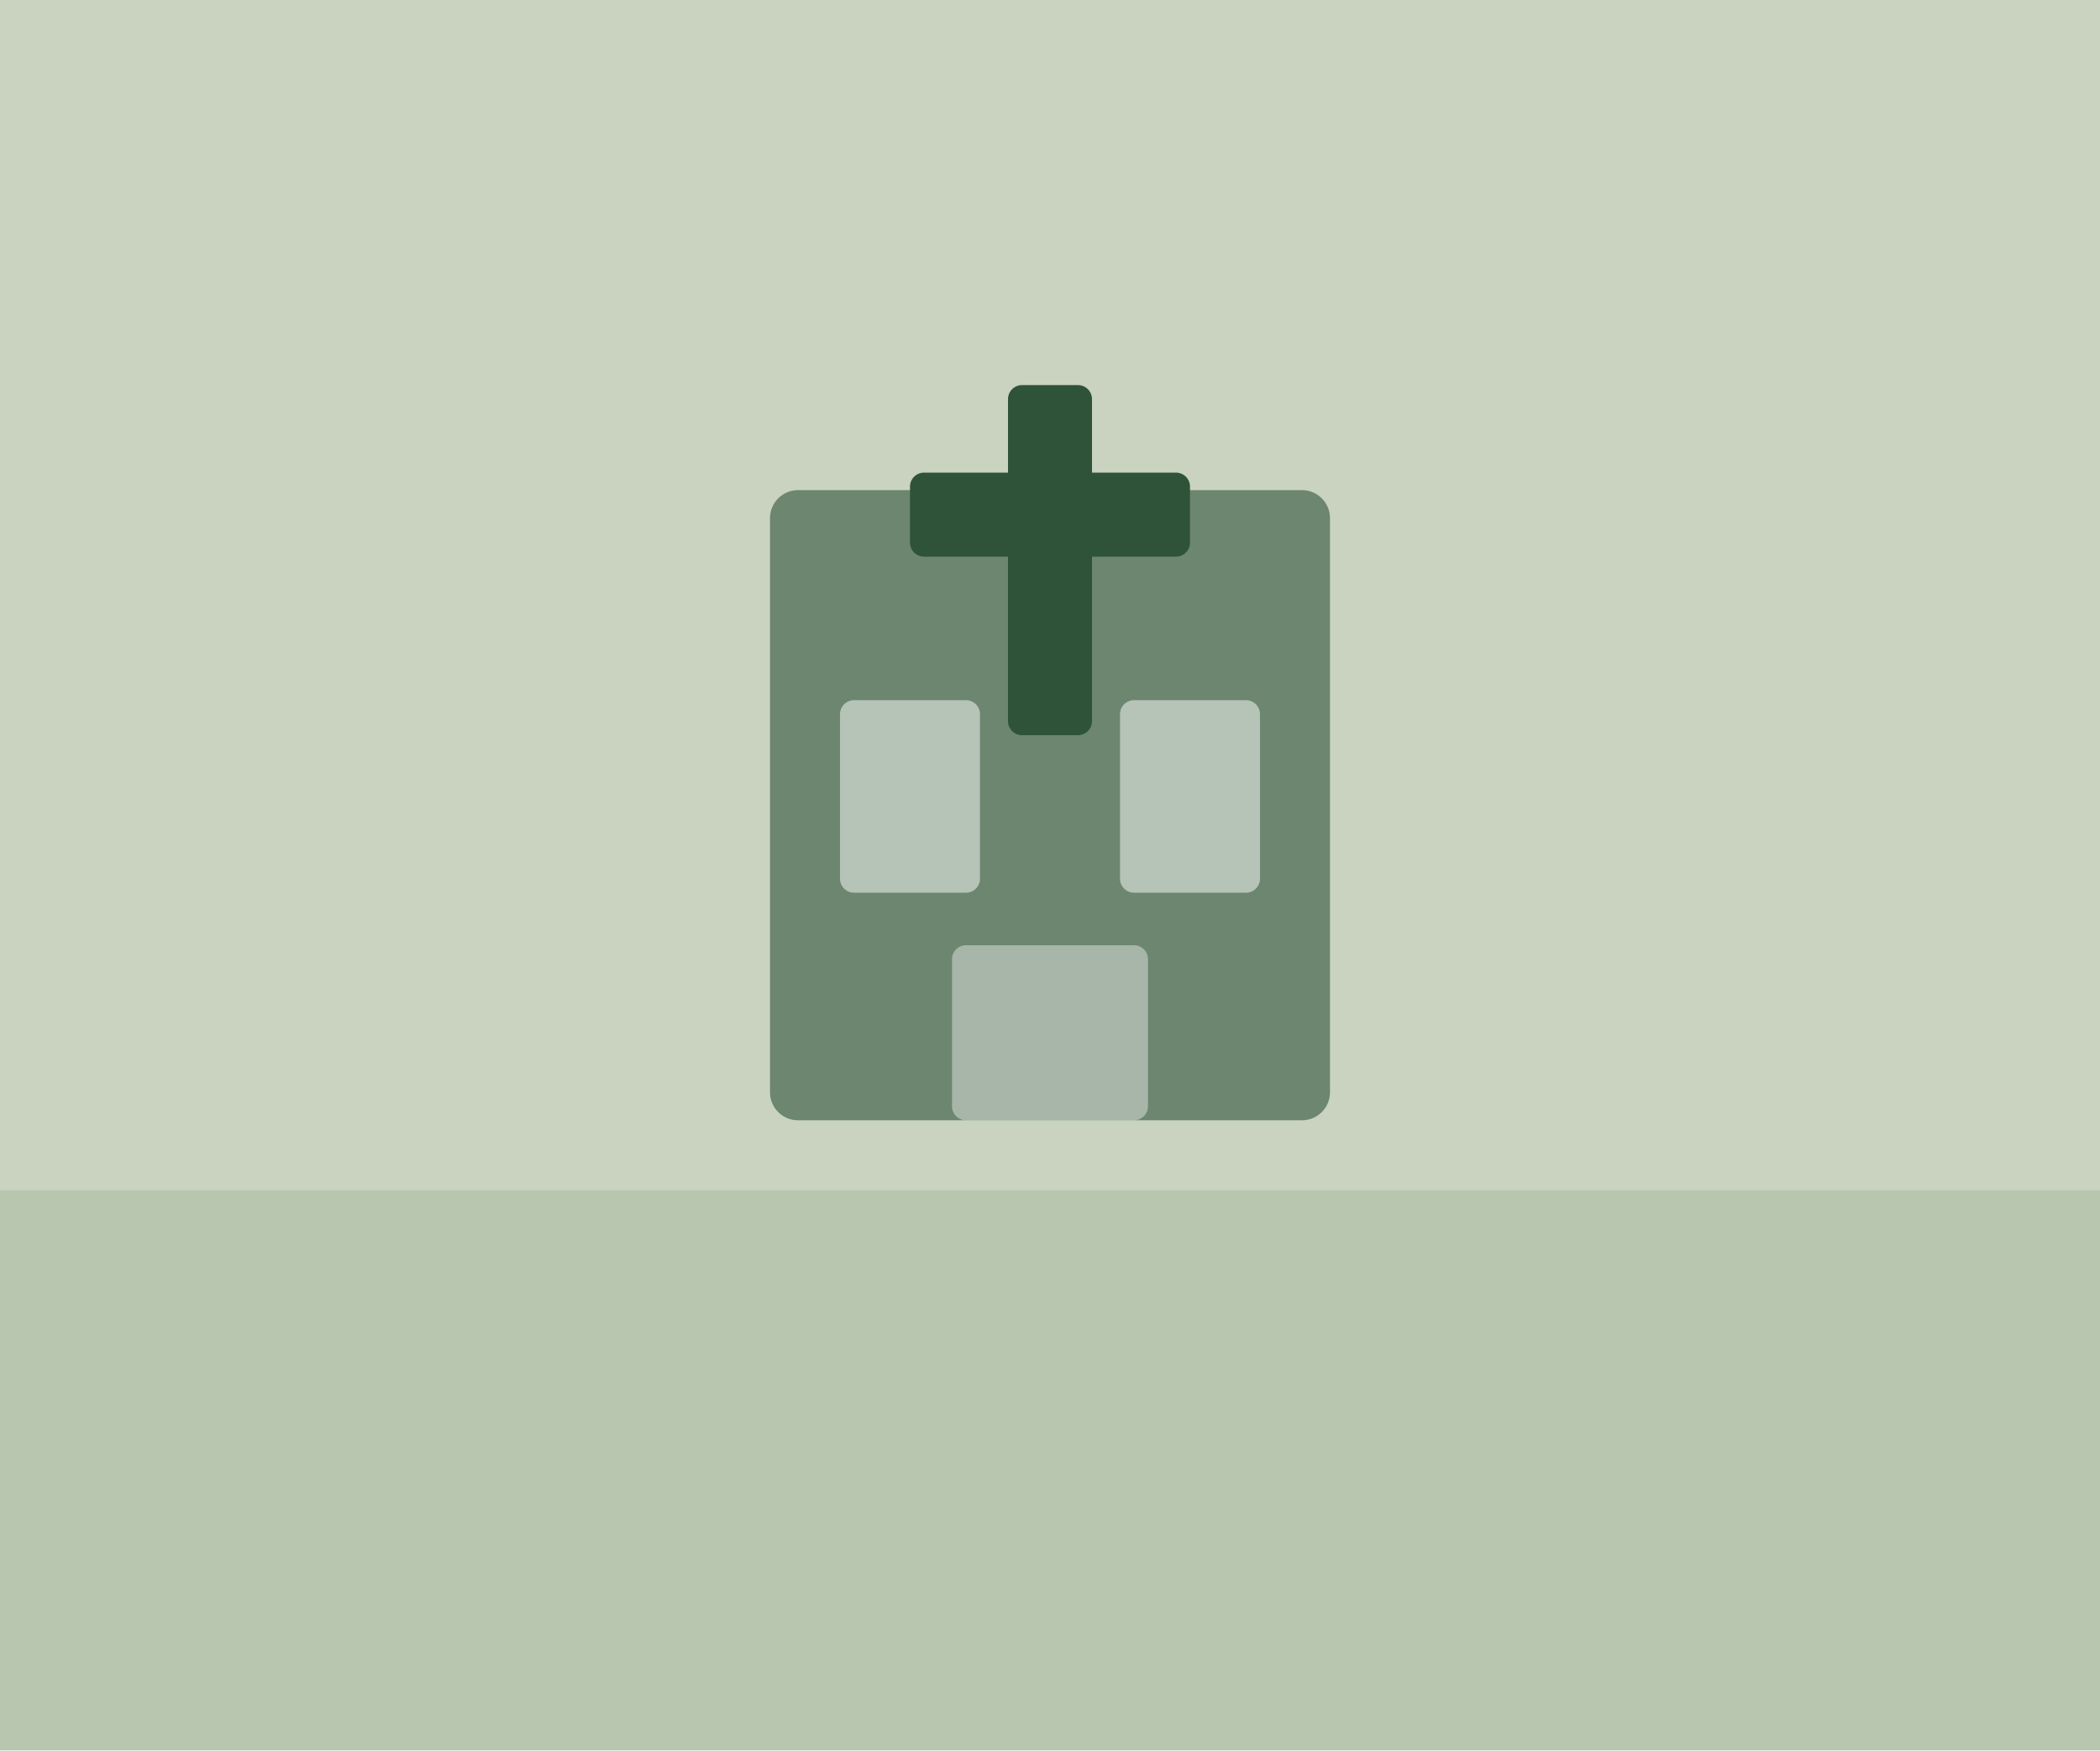
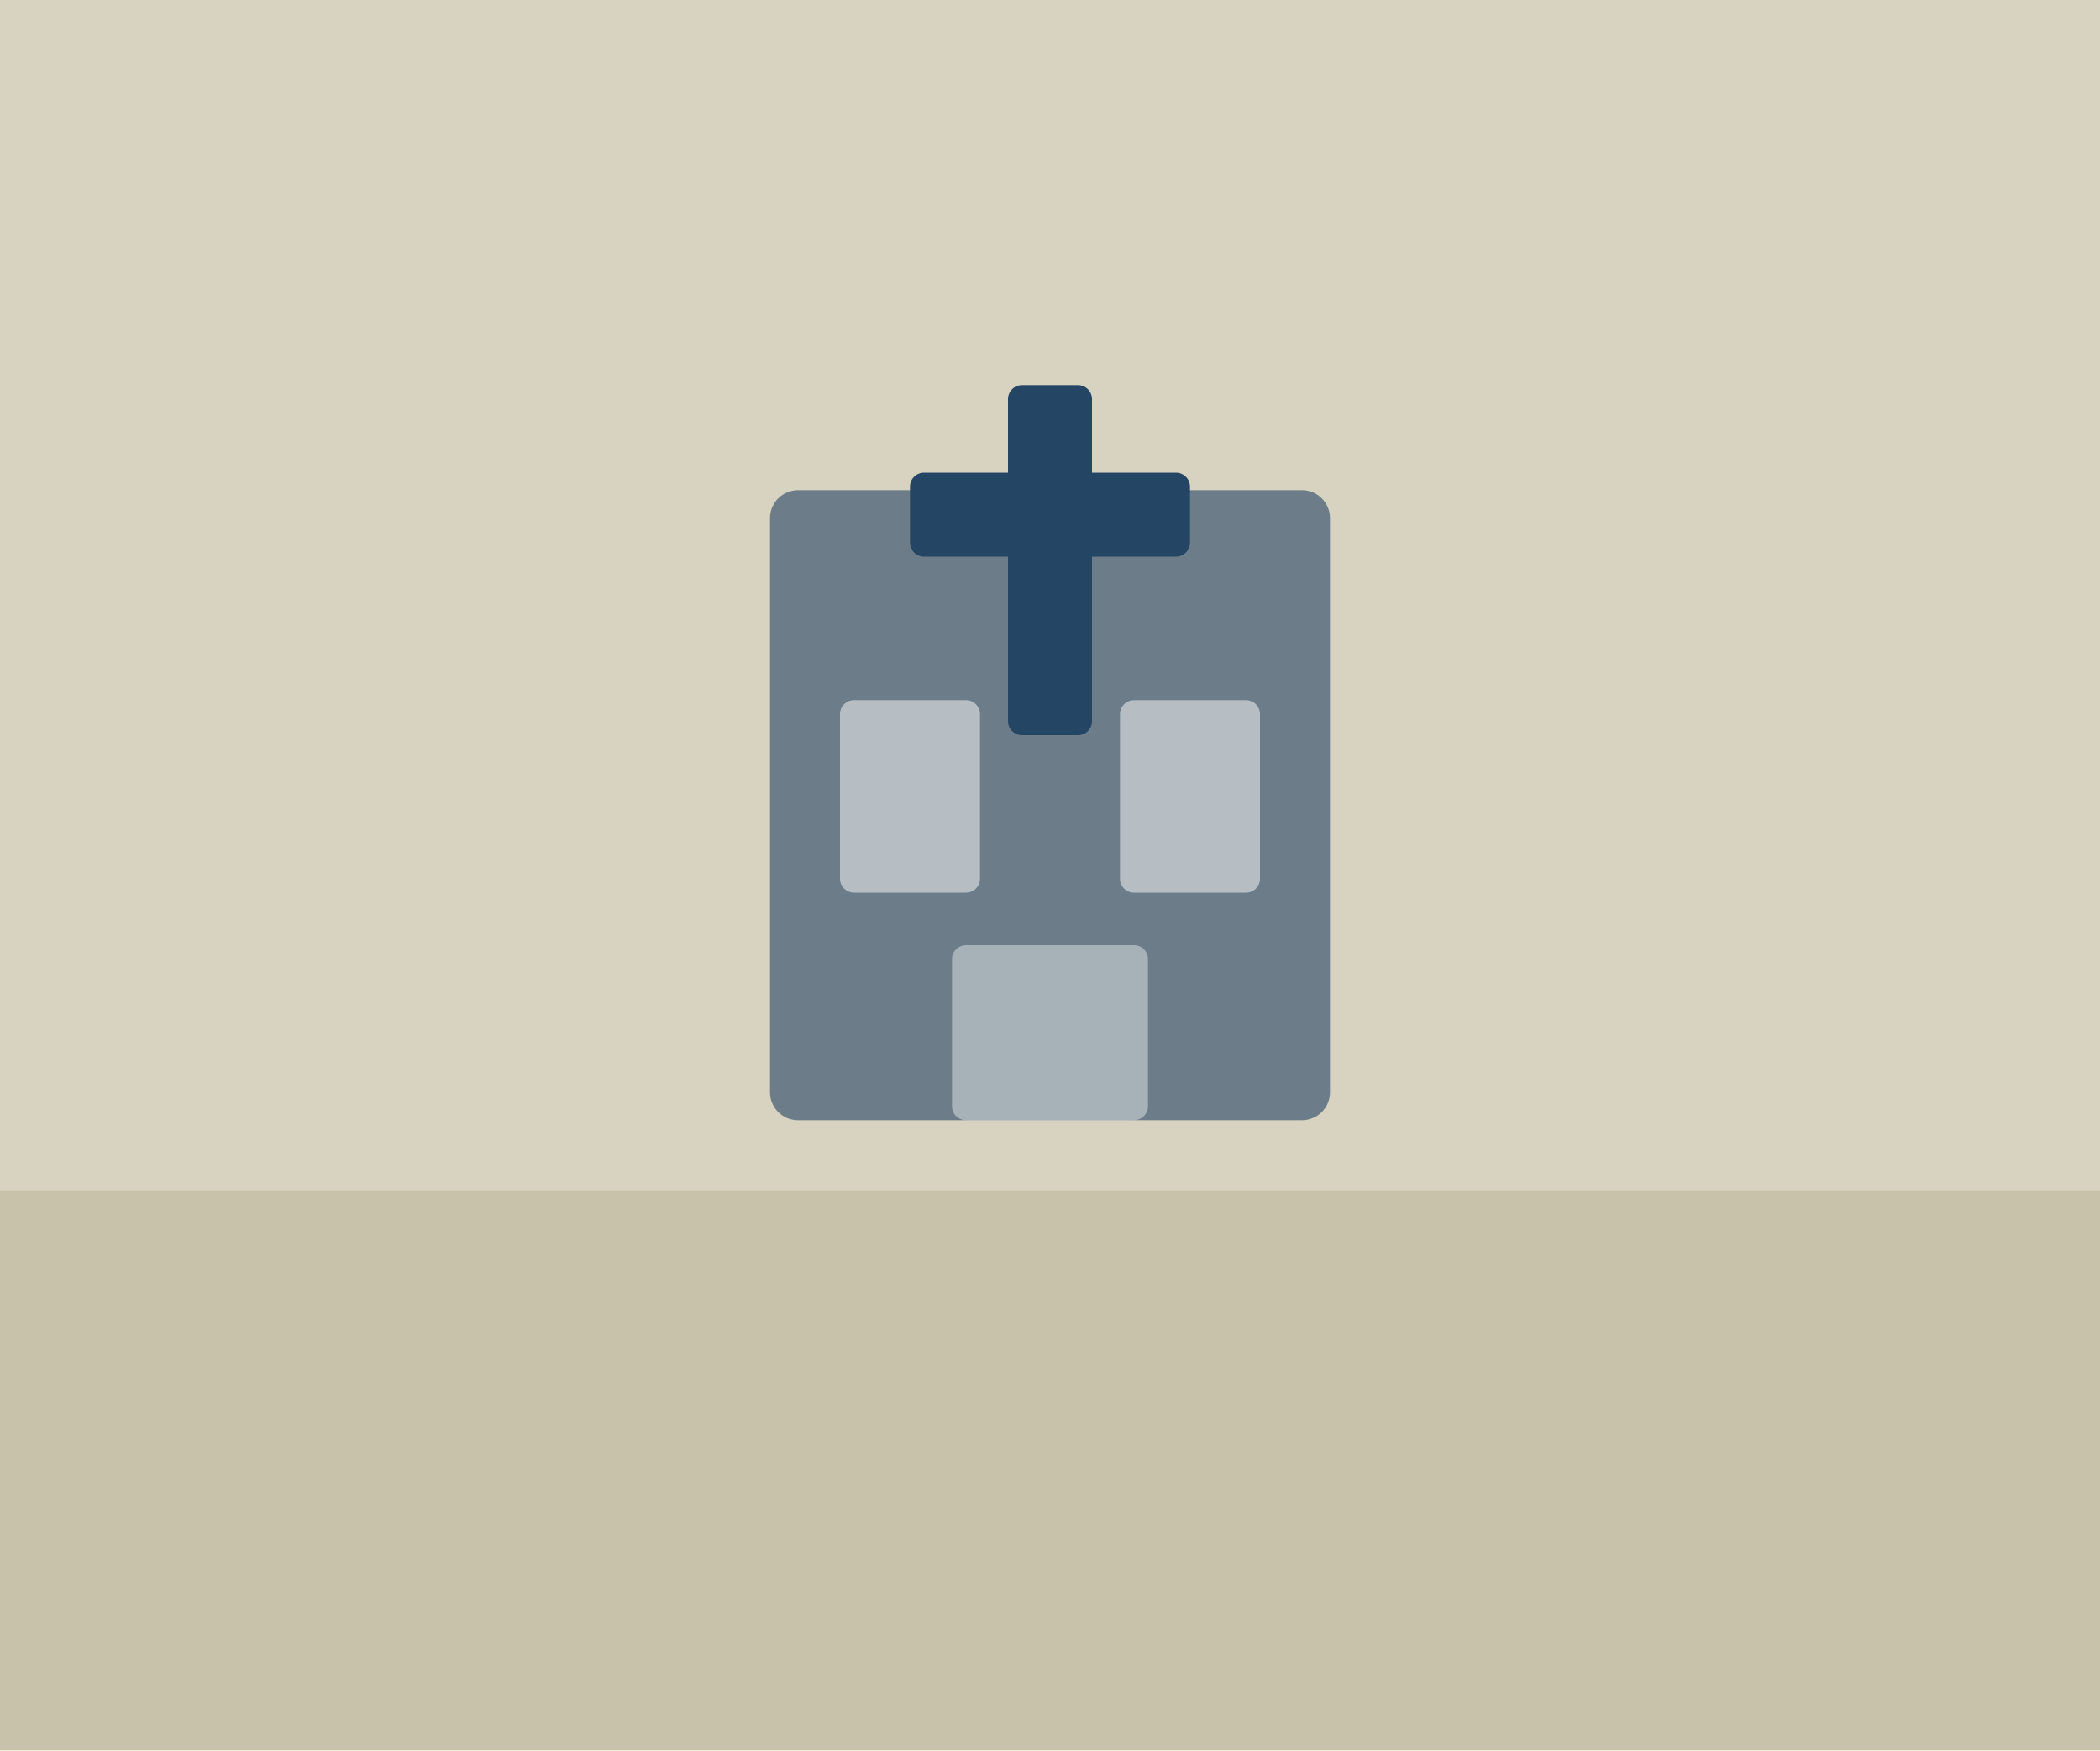
<svg xmlns="http://www.w3.org/2000/svg" viewBox="0 0 600 500" preserveAspectRatio="xMidYMid slice" role="img" aria-label="Church photo placeholder">
-   <rect width="600" height="500" fill="#c9d3c0" />
-   <rect x="220" y="140" width="160" height="180" rx="8" fill="#2E5339" opacity="0.6" />
-   <rect x="288" y="110" width="24" height="100" rx="4" fill="#2E5339" />
-   <rect x="260" y="135" width="80" height="24" rx="4" fill="#2E5339" />
+   <rect width="600" height="500" fill="#D8D3C1" />
+   <rect x="220" y="140" width="160" height="180" rx="8" fill="#244564" opacity="0.6" />
+   <rect x="288" y="110" width="24" height="100" rx="4" fill="#244564" />
+   <rect x="260" y="135" width="80" height="24" rx="4" fill="#244564" />
  <rect x="240" y="200" width="40" height="55" rx="4" fill="rgba(255,255,255,0.5)" />
  <rect x="320" y="200" width="40" height="55" rx="4" fill="rgba(255,255,255,0.5)" />
  <rect x="272" y="270" width="56" height="50" rx="4" fill="rgba(255,255,255,0.4)" />
-   <rect x="0" y="340" width="600" height="160" fill="#a8b89e" opacity="0.5" />
+   <rect x="0" y="340" width="600" height="160" fill="#b8b196" opacity="0.5" />
</svg>
